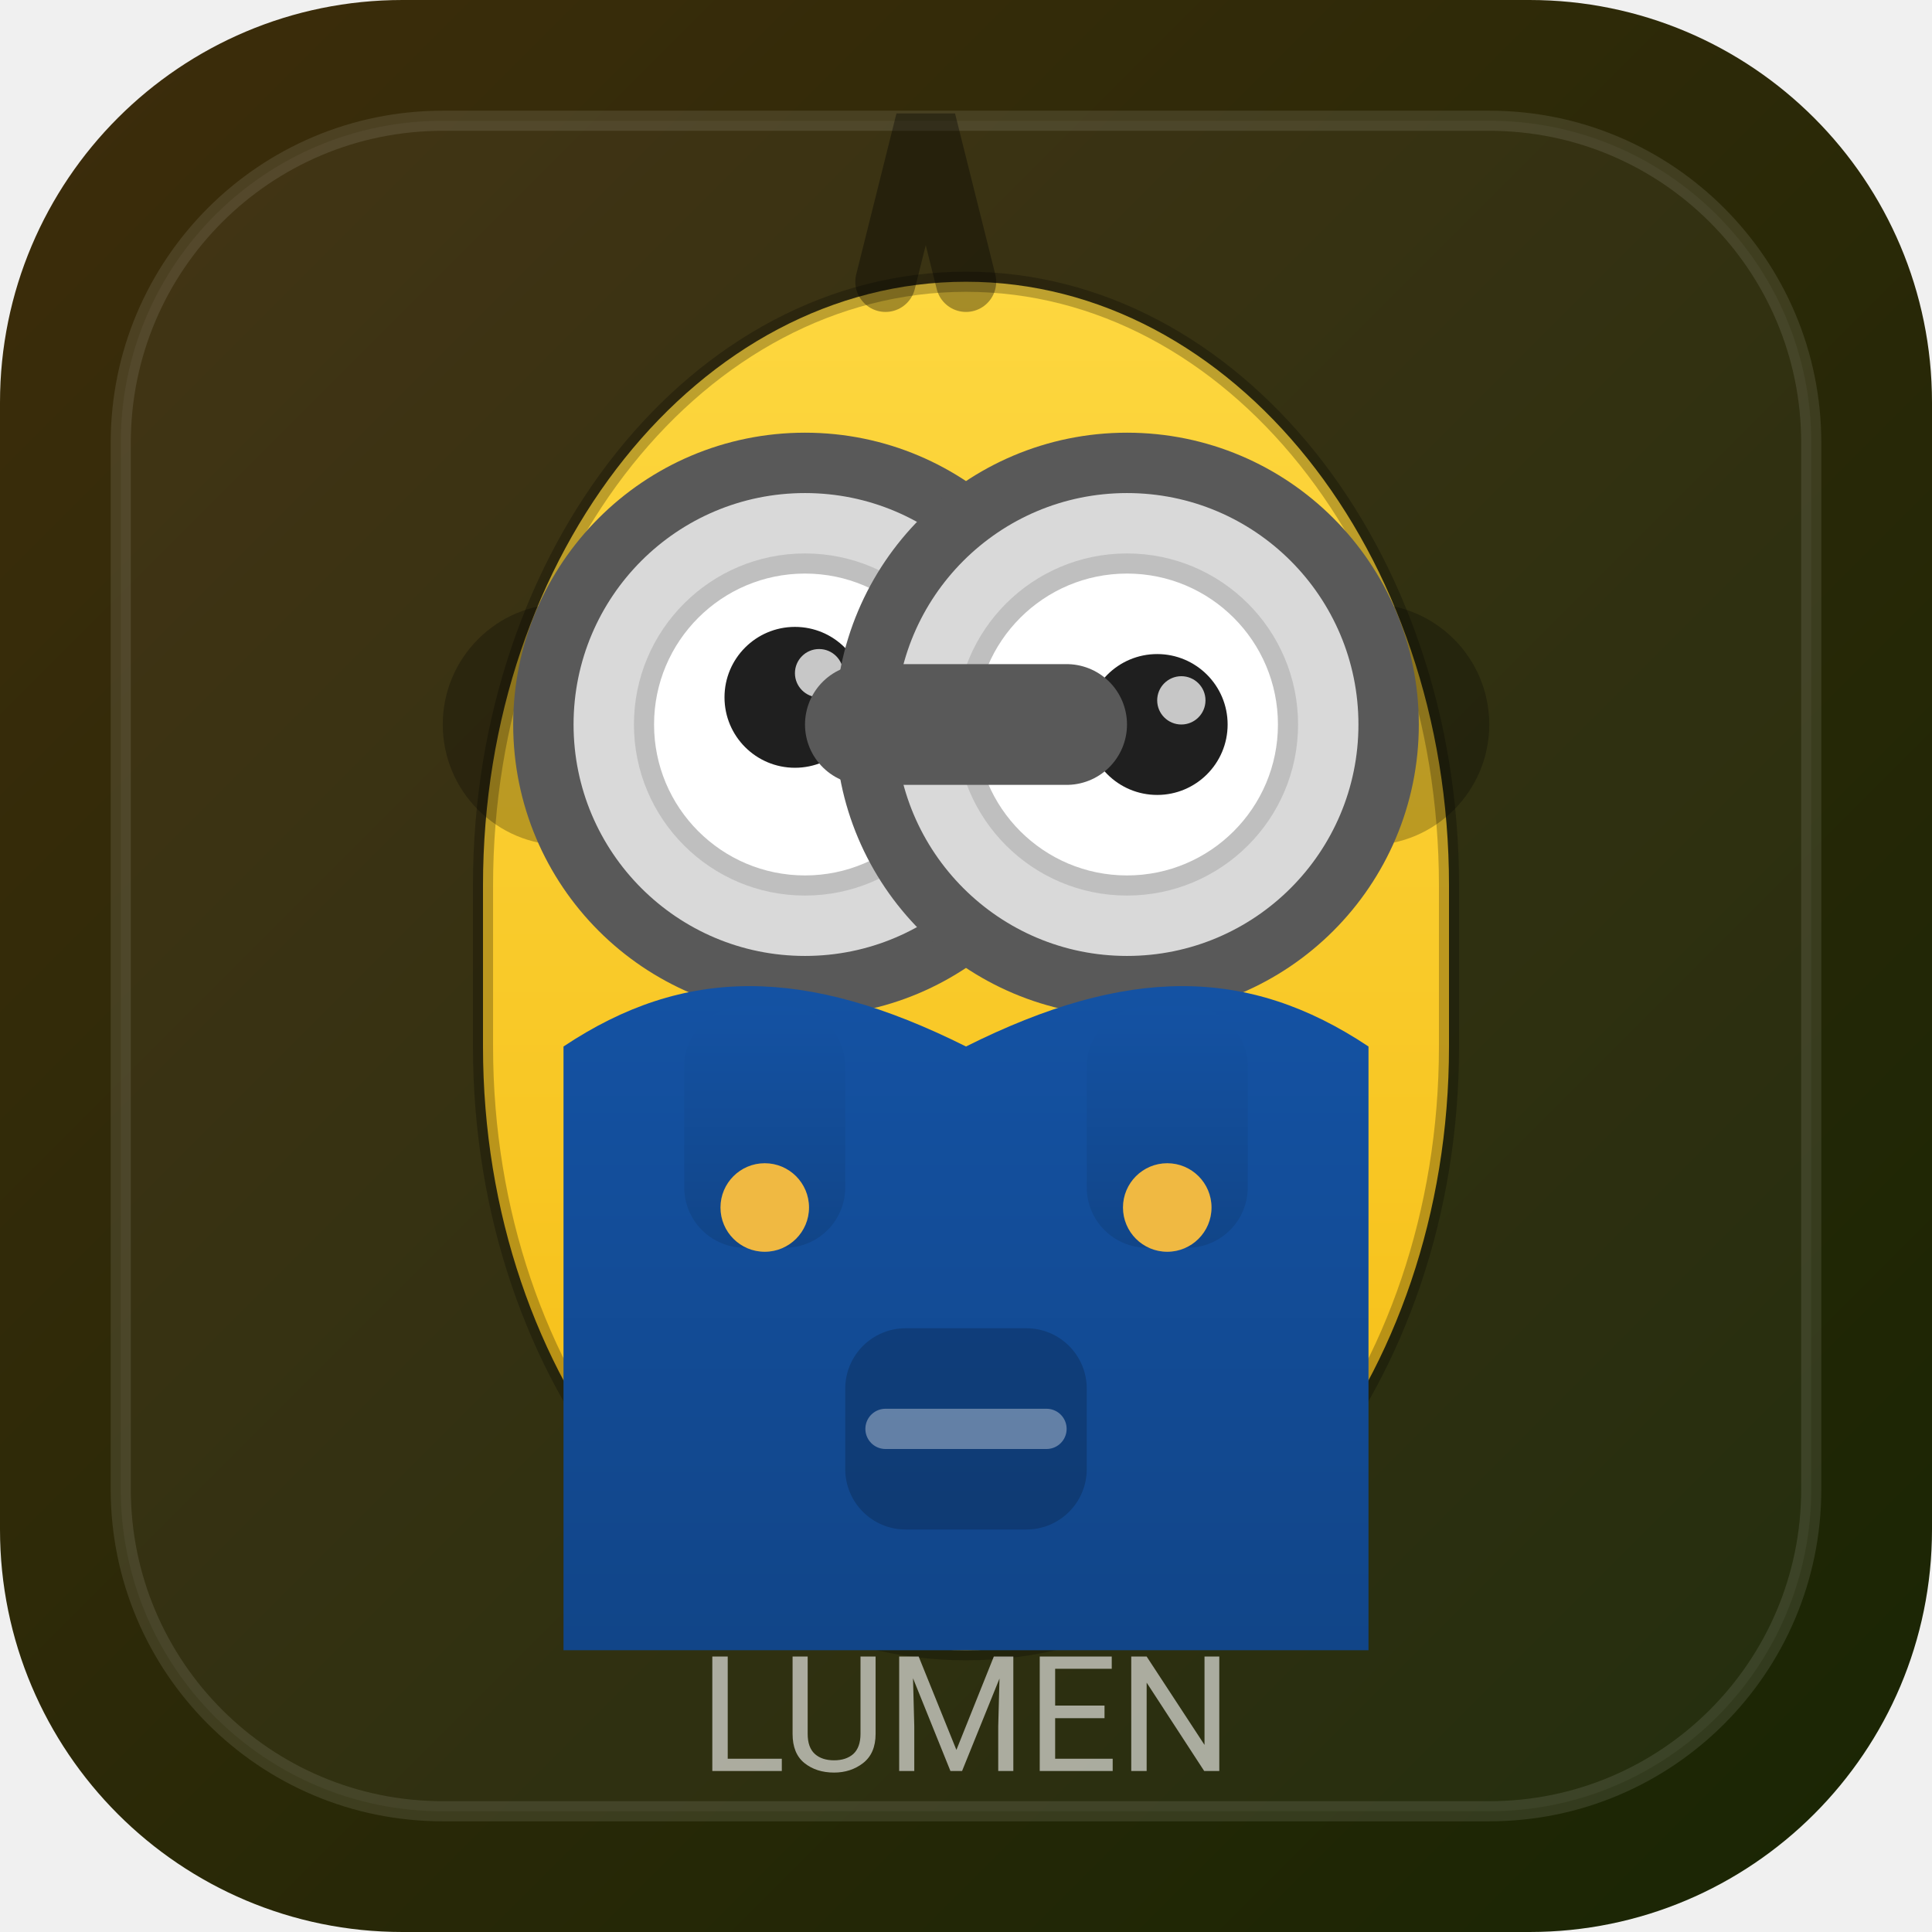
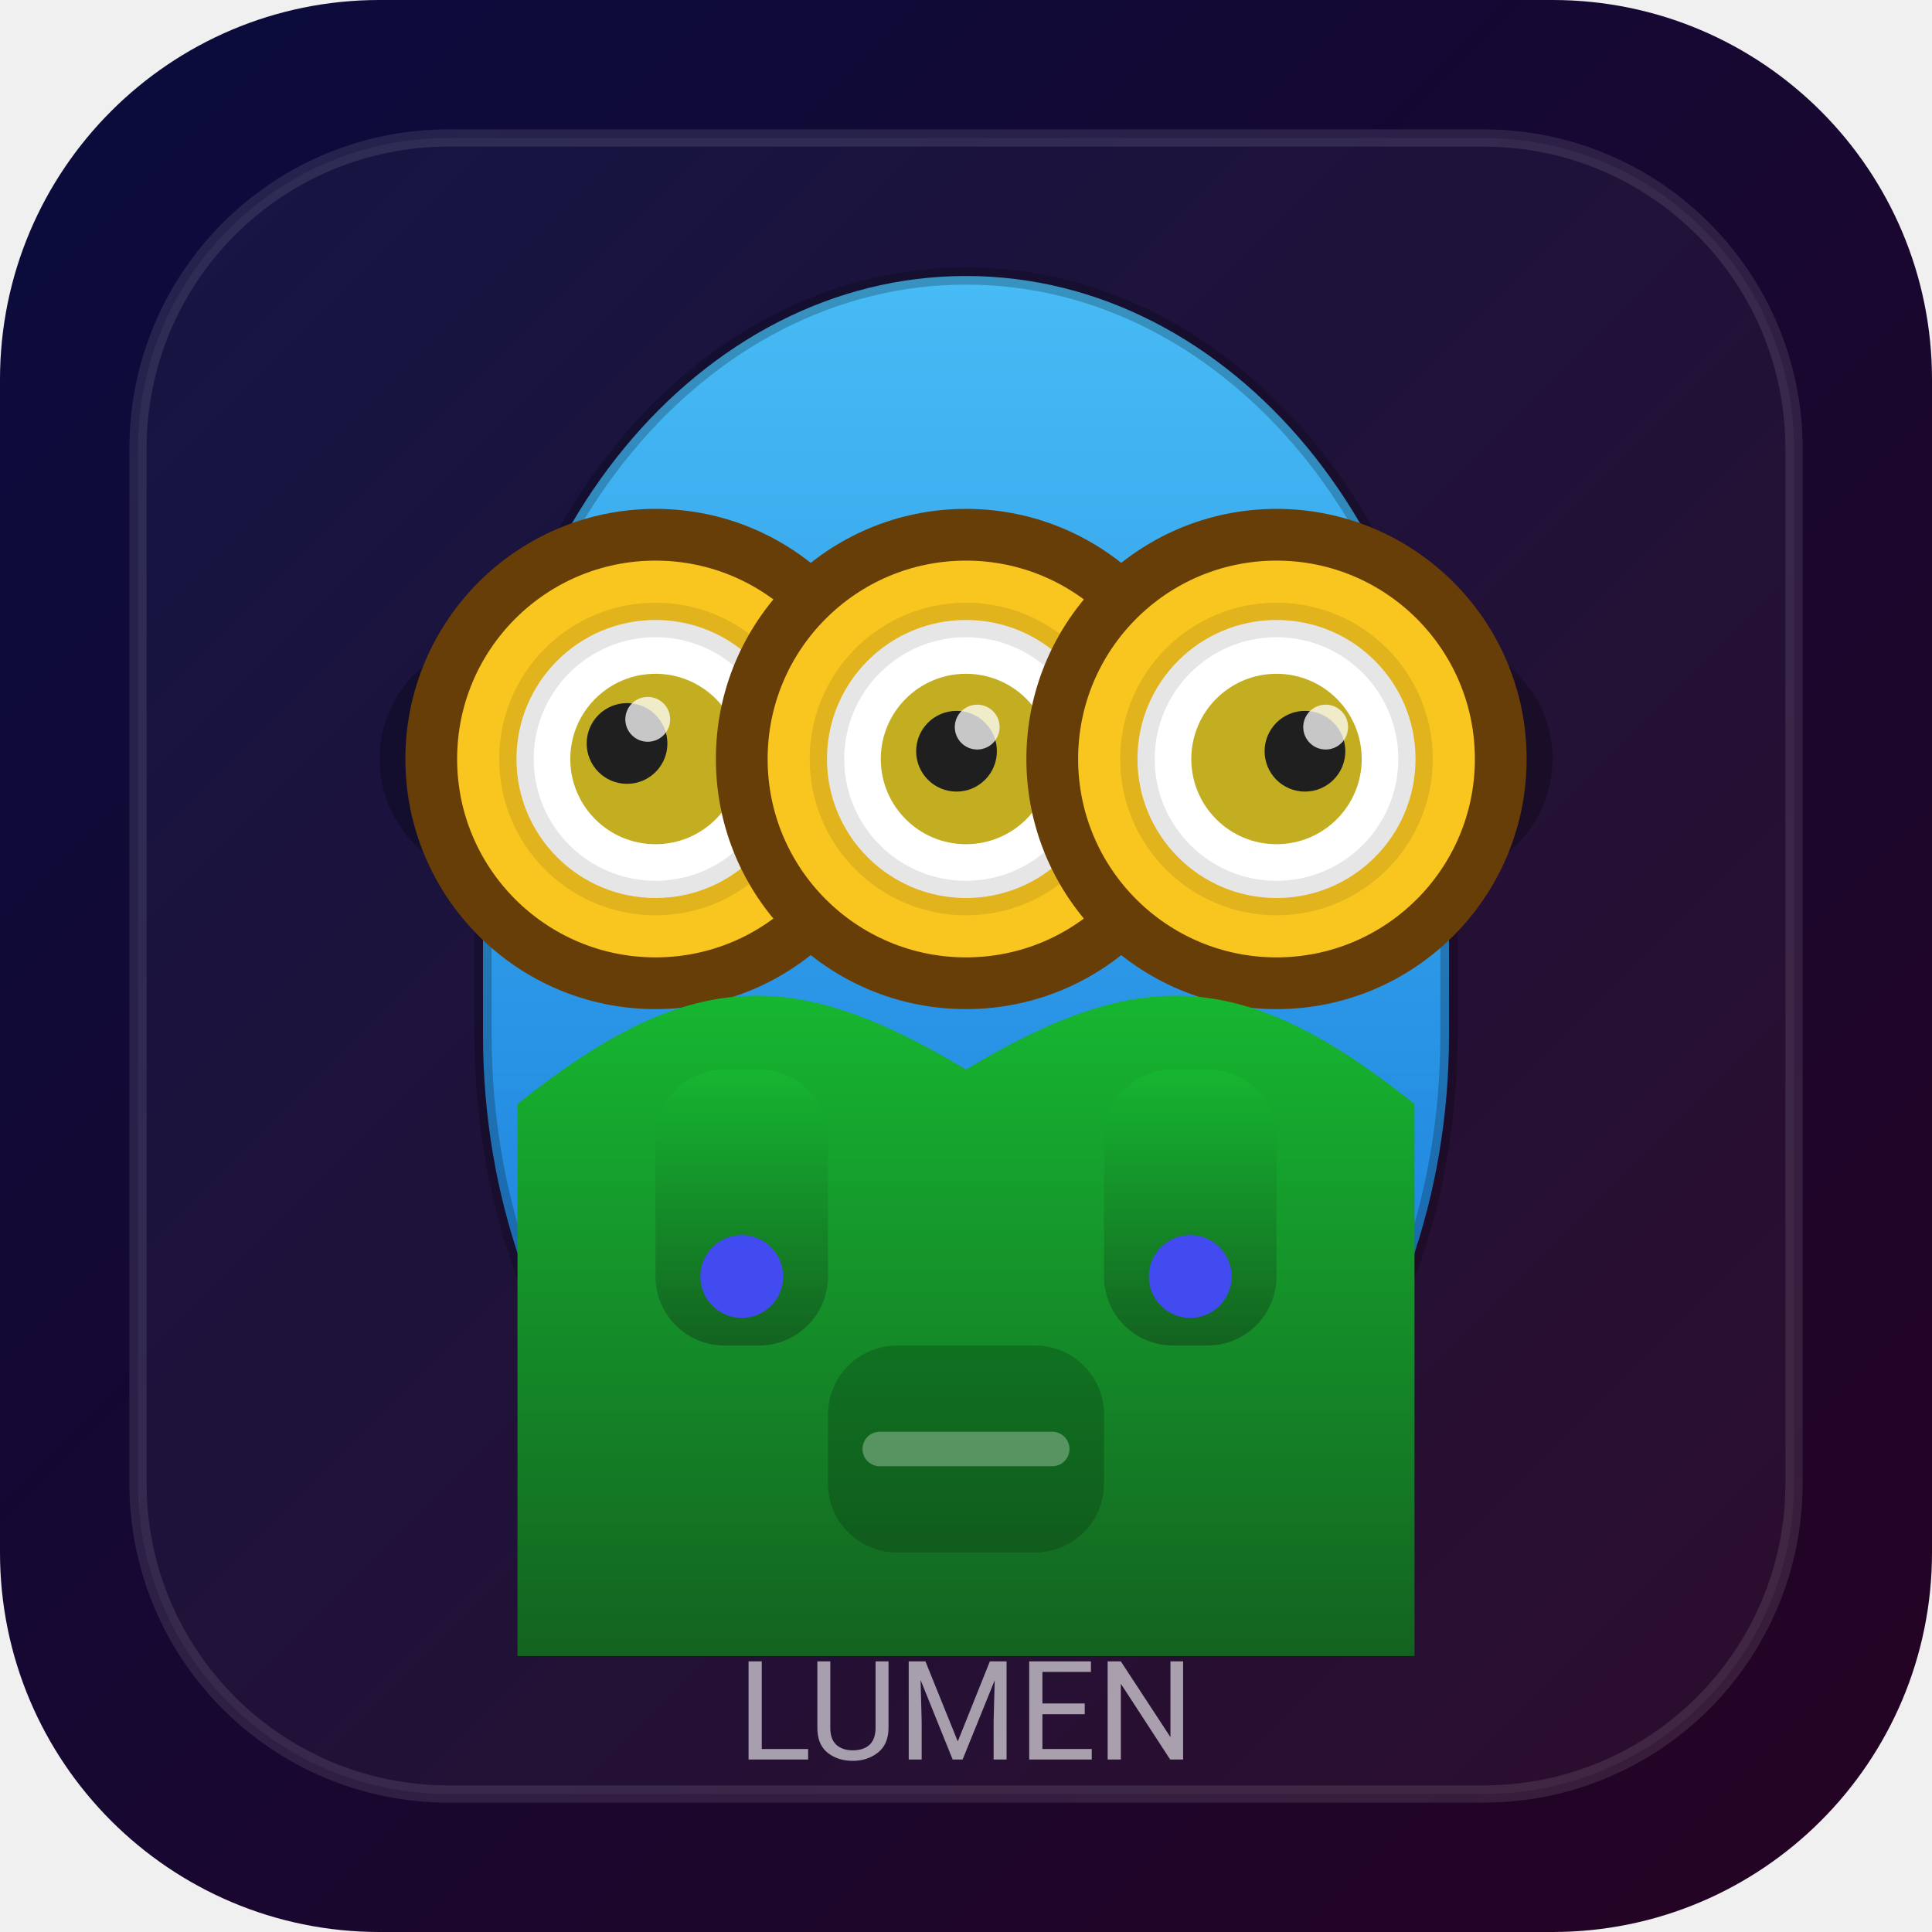
- <svg xmlns="http://www.w3.org/2000/svg" width="96" height="96" viewBox="0 0 96 96">
+ <svg xmlns="http://www.w3.org/2000/svg" width="112" height="112" viewBox="0 0 112 112">
  <defs>
    <linearGradient id="bg" x1="0" y1="0" x2="1" y2="1">
-       <stop offset="0" stop-color="hsl(41 70% 14%)" />
-       <stop offset="1" stop-color="hsl(81 80% 8%)" />
+       <stop offset="0" stop-color="hsl(237 75% 14%)" />
+       <stop offset="1" stop-color="hsl(304 85% 8%)" />
    </linearGradient>
    <linearGradient id="body" x1="0" y1="0" x2="0" y2="1">
-       <stop offset="0" stop-color="hsl(48 98% 62%)" />
-       <stop offset="1" stop-color="hsl(45 92% 52%)" />
+       <stop offset="0" stop-color="hsl(200 90% 62%)" />
+       <stop offset="1" stop-color="hsl(210 85% 46%)" />
    </linearGradient>
-     <linearGradient id="denim" x1="0" y1="0" x2="0" y2="1">
-       <stop offset="0" stop-color="hsl(214 78% 36%)" />
-       <stop offset="1" stop-color="hsl(214 78% 30%)" />
+     <linearGradient id="outfit" x1="0" y1="0" x2="0" y2="1">
+       <stop offset="0" stop-color="hsl(130 78% 40%)" />
+       <stop offset="1" stop-color="hsl(130 68% 23%)" />
    </linearGradient>
  </defs>
-   <rect x="0" y="0" width="96" height="96" rx="20" fill="url(#bg)" />
-   <rect x="6" y="6" width="84" height="84" rx="16" fill="rgba(255,255,255,0.04)" stroke="rgba(255,255,255,0.10)" />
-   <rect x="24" y="14" width="48" height="68" rx="30" fill="url(#body)" stroke="rgba(0,0,0,0.25)" />
-   <path d="M 44 14 L 46 6 L 48 14" stroke="rgba(0,0,0,0.35)" stroke-width="3" stroke-linecap="round" fill="none" />
-   <rect x="22" y="30" width="52" height="12" rx="6" fill="rgba(0,0,0,0.25)" />
-   <circle cx="40" cy="36" r="13" fill="hsl(0 0% 85%)" stroke="hsl(0 0% 35%)" stroke-width="3" />
-   <circle cx="40" cy="36" r="8" fill="white" stroke="hsl(0 0% 75%)" stroke-width="1" />
-   <circle cx="39.5" cy="34.65" r="3.5" fill="hsl(0 0% 12%)" />
-   <circle cx="40.7" cy="33.45" r="1.2" fill="rgba(255,255,255,0.75)" />
-   <circle cx="56" cy="36" r="13" fill="hsl(0 0% 85%)" stroke="hsl(0 0% 35%)" stroke-width="3" />
-   <circle cx="56" cy="36" r="8" fill="white" stroke="hsl(0 0% 75%)" stroke-width="1" />
-   <circle cx="57.5" cy="36" r="3.5" fill="hsl(0 0% 12%)" />
-   <circle cx="58.7" cy="34.8" r="1.2" fill="rgba(255,255,255,0.75)" />
-   <path d="M 53 36 L 43 36" stroke="hsl(0 0% 35%)" stroke-width="6" stroke-linecap="round" />
-   <path d="M 38 56 Q 48 66 58 56" stroke="rgba(0,0,0,0.45)" stroke-width="3" stroke-linecap="round" fill="none" />
-   <path d="M 28 52 C 34 48 40 48 48 52 C 56 48 62 48 68 52 L 68 82 L 28 82 Z" fill="url(#denim)" />
-   <rect x="34" y="50" width="8" height="12" rx="3" fill="url(#denim)" />
-   <rect x="54" y="50" width="8" height="12" rx="3" fill="url(#denim)" />
-   <circle cx="38" cy="60" r="2.2" fill="hsl(41 85% 60%)" />
-   <circle cx="58" cy="60" r="2.2" fill="hsl(41 85% 60%)" />
-   <rect x="42" y="66" width="12" height="10" rx="3" fill="rgba(0,0,0,0.18)" />
-   <path d="M 44 71 L 52 71" stroke="rgba(255,255,255,0.35)" stroke-width="2" stroke-linecap="round" />
-   <text x="48" y="88" text-anchor="middle" font-family="ui-sans-serif, system-ui, -apple-system, Segoe UI, Roboto, Helvetica, Arial" font-size="8" fill="rgba(255,255,255,0.60)">LUMEN</text>
+   <rect x="0" y="0" width="112" height="112" rx="22" fill="url(#bg)" />
+   <rect x="8" y="8" width="96" height="96" rx="18" fill="rgba(255,255,255,0.04)" stroke="rgba(255,255,255,0.10)" />
+   <rect x="28" y="16" width="56" height="78" rx="34" fill="url(#body)" stroke="rgba(0,0,0,0.22)" />
+   <rect x="22" y="37" width="68" height="14" rx="7" fill="rgba(0,0,0,0.25)" />
+   <circle cx="38" cy="44" r="13" fill="hsl(46 95% 55%)" stroke="hsl(34 85% 22%)" stroke-width="3" />
+   <circle cx="38" cy="44" r="8.06" fill="white" stroke="rgba(0,0,0,0.10)" stroke-width="2" />
+   <circle cx="38" cy="44" r="4.94" fill="hsl(52 70% 45%)" />
+   <circle cx="36.35" cy="43.1" r="2.34" fill="hsl(0 0% 12%)" />
+   <circle cx="37.55" cy="41.7" r="1.3" fill="rgba(255,255,255,0.75)" />
+   <circle cx="56" cy="44" r="13" fill="hsl(46 95% 55%)" stroke="hsl(34 85% 22%)" stroke-width="3" />
+   <circle cx="56" cy="44" r="8.06" fill="white" stroke="rgba(0,0,0,0.10)" stroke-width="2" />
+   <circle cx="56" cy="44" r="4.94" fill="hsl(52 70% 45%)" />
+   <circle cx="55.45" cy="43.55" r="2.34" fill="hsl(0 0% 12%)" />
+   <circle cx="56.65" cy="42.15" r="1.3" fill="rgba(255,255,255,0.75)" />
+   <circle cx="74" cy="44" r="13" fill="hsl(46 95% 55%)" stroke="hsl(34 85% 22%)" stroke-width="3" />
+   <circle cx="74" cy="44" r="8.06" fill="white" stroke="rgba(0,0,0,0.10)" stroke-width="2" />
+   <circle cx="74" cy="44" r="4.94" fill="hsl(52 70% 45%)" />
+   <circle cx="75.65" cy="43.55" r="2.34" fill="hsl(0 0% 12%)" />
+   <circle cx="76.85" cy="42.15" r="1.3" fill="rgba(255,255,255,0.75)" />
+   <path d="M 44 66 Q 56 78 68 66" stroke="rgba(0,0,0,0.45)" stroke-width="3" stroke-linecap="round" fill="none" />
+   <path d="M 30 64 C 40 56 46 56 56 62 C 66 56 72 56 82 64 L 82 96 L 30 96 Z" fill="url(#outfit)" />
+   <rect x="38" y="62" width="10" height="16" rx="4" fill="url(#outfit)" />
+   <rect x="64" y="62" width="10" height="16" rx="4" fill="url(#outfit)" />
+   <circle cx="43" cy="74" r="2.4" fill="hsl(237 85% 60%)" />
+   <circle cx="69" cy="74" r="2.4" fill="hsl(237 85% 60%)" />
+   <rect x="48" y="78" width="16" height="12" rx="4" fill="rgba(0,0,0,0.18)" />
+   <path d="M 51 84 L 61 84" stroke="rgba(255,255,255,0.30)" stroke-width="2" stroke-linecap="round" />
+   <text x="56" y="102" text-anchor="middle" font-family="ui-sans-serif, system-ui, -apple-system, Segoe UI, Roboto, Helvetica, Arial" font-size="8" fill="rgba(255,255,255,0.60)">LUMEN</text>
</svg>
